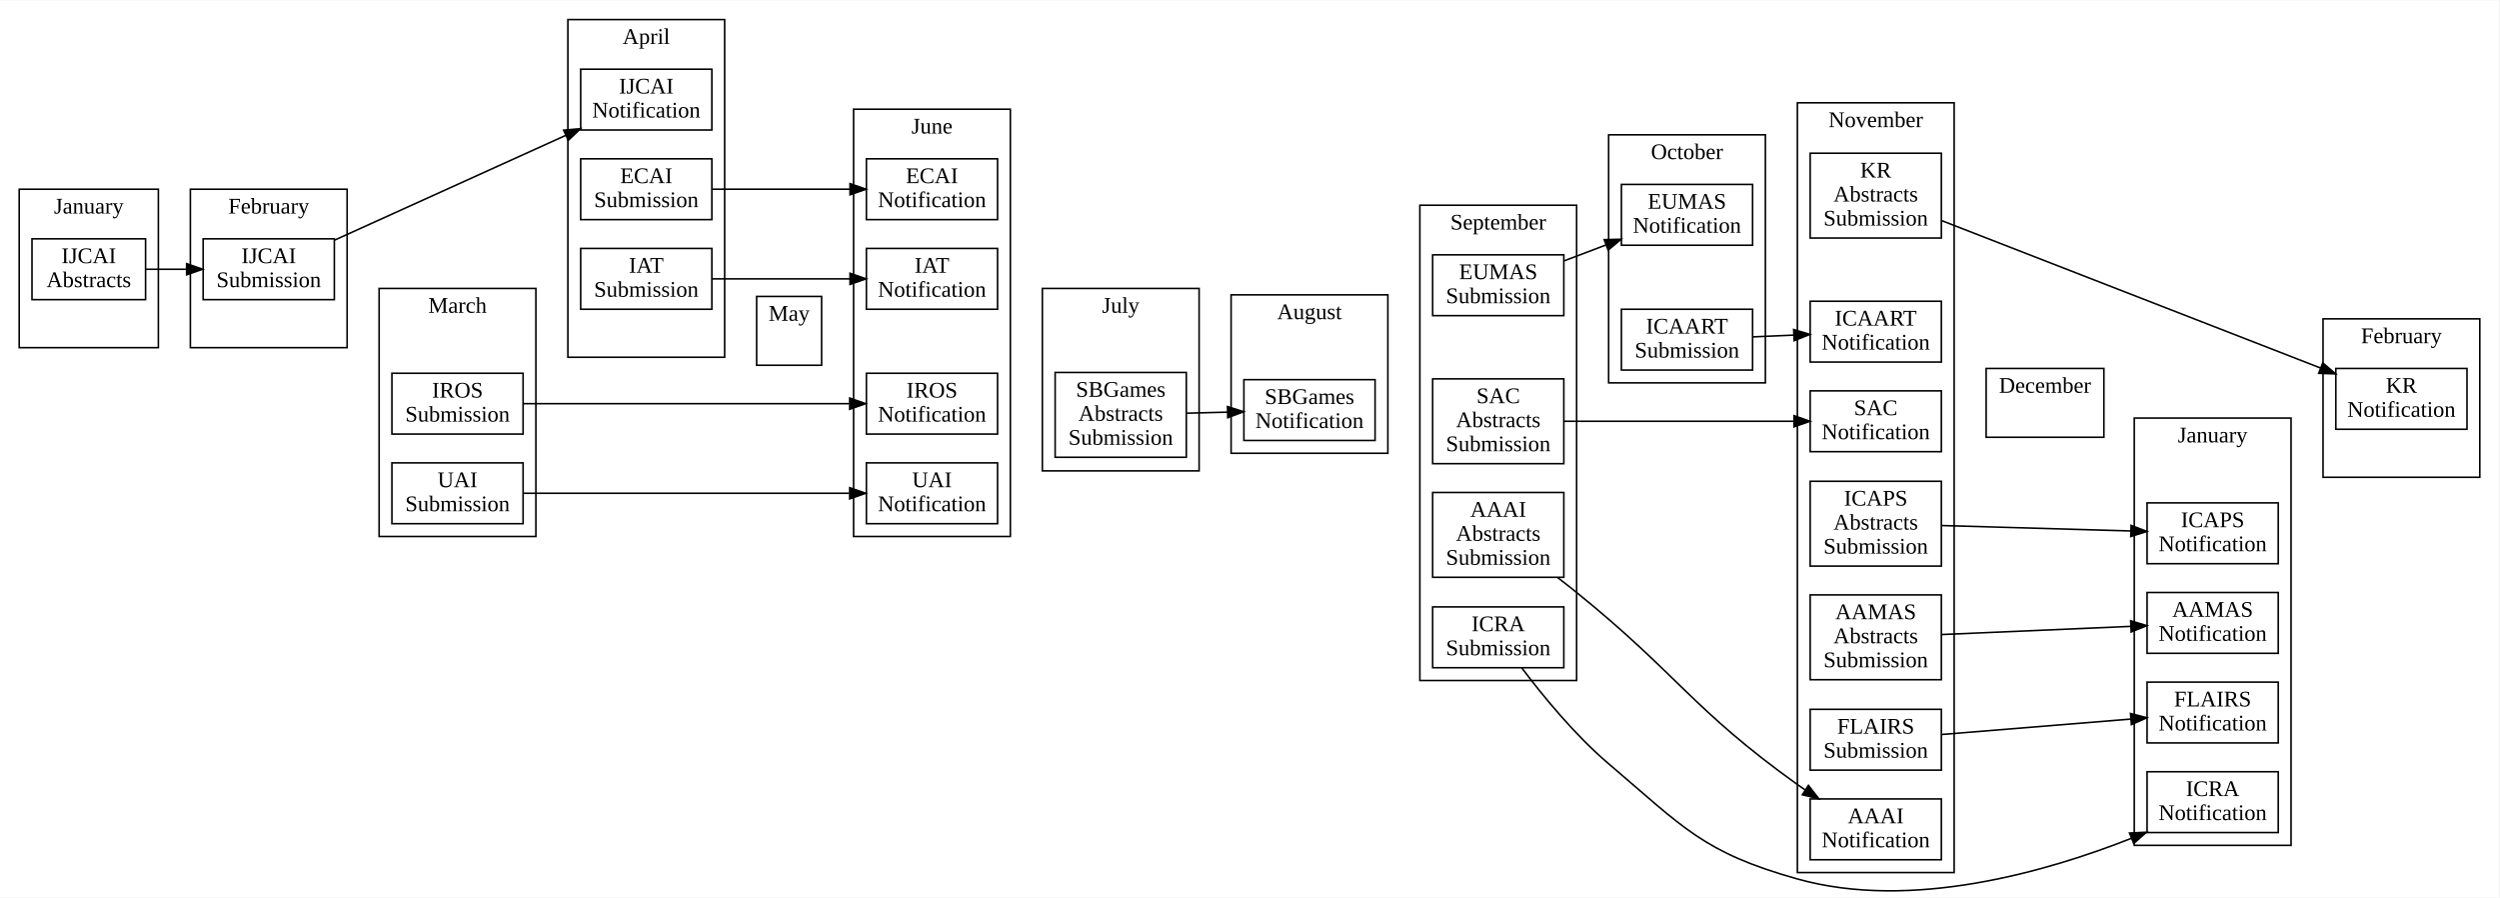
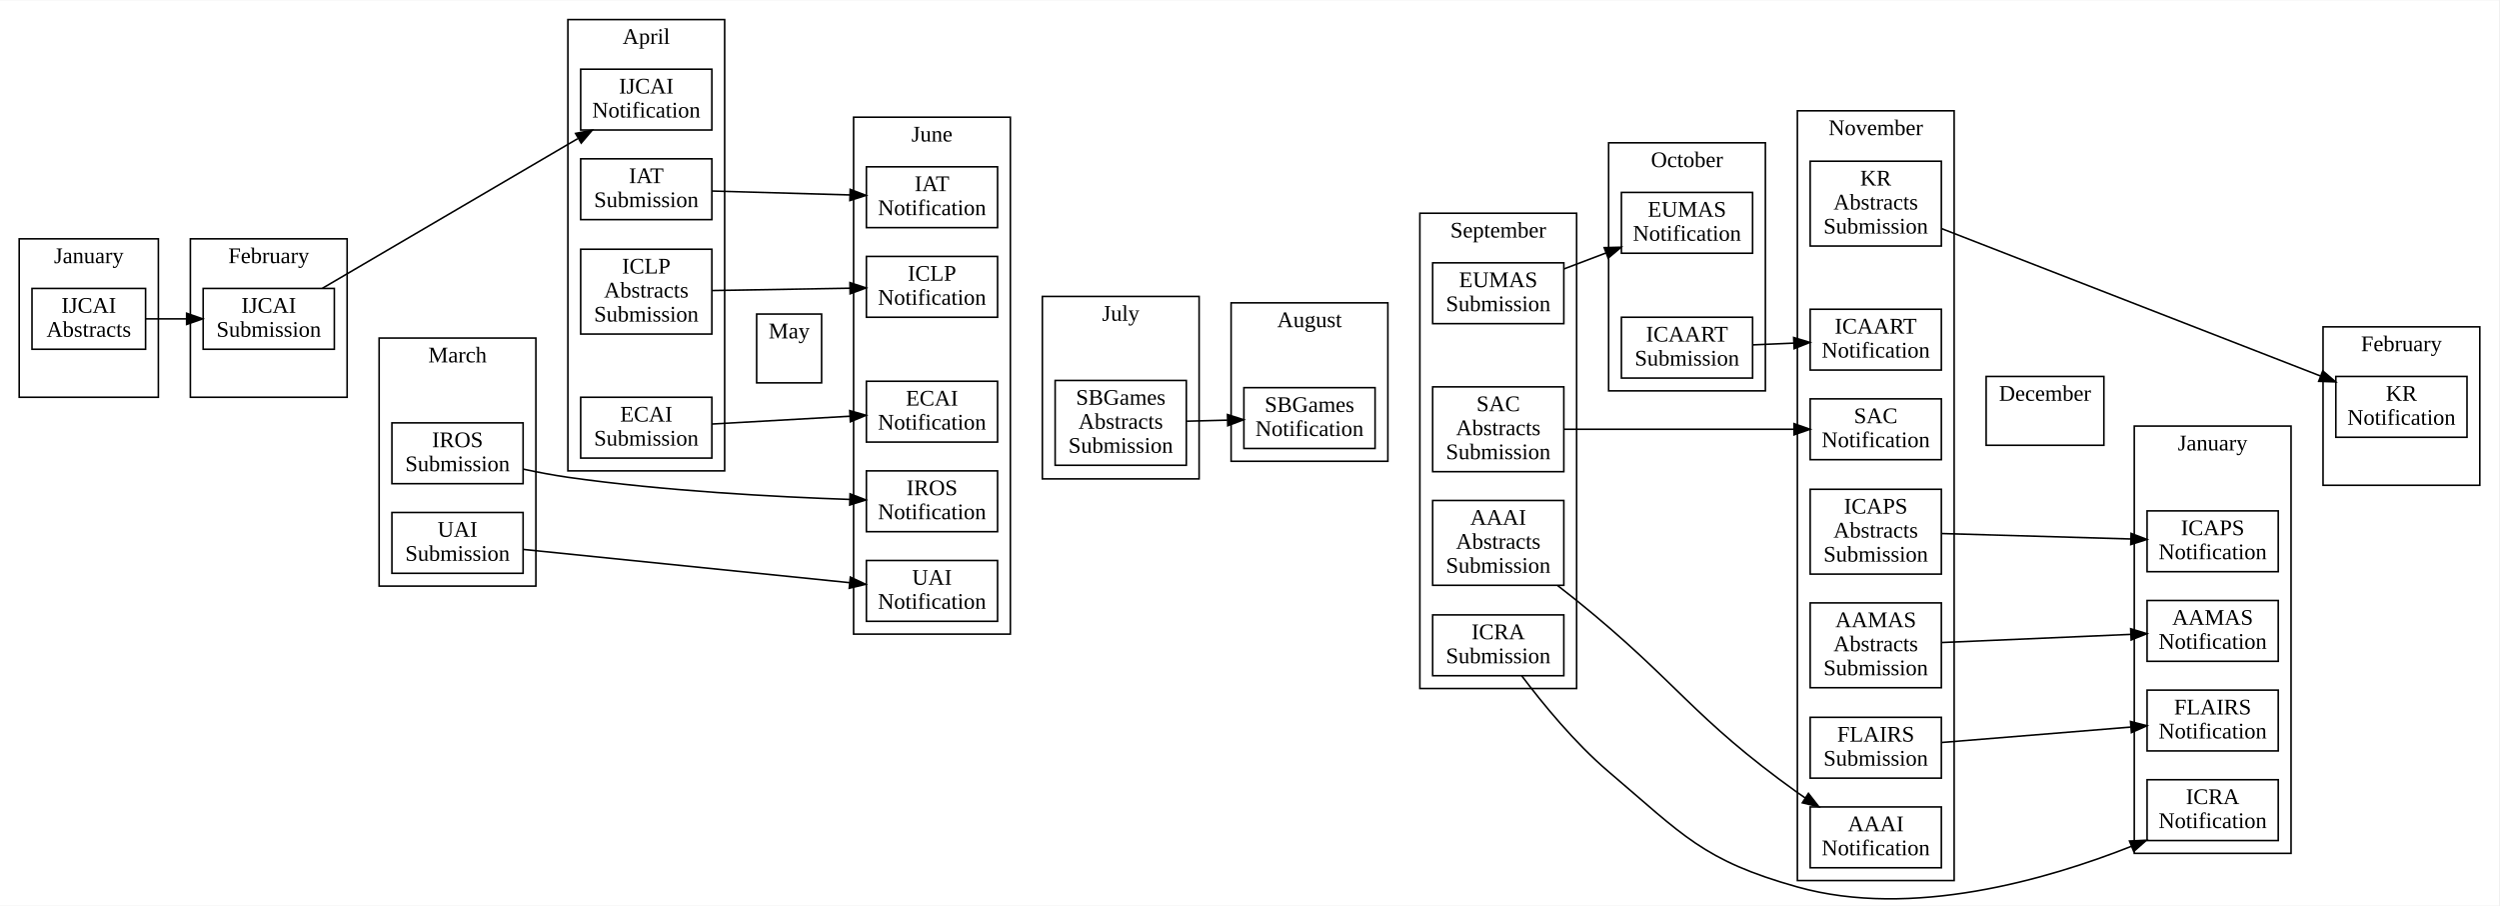
- <svg xmlns="http://www.w3.org/2000/svg" xmlns:xlink="http://www.w3.org/1999/xlink" width="1562pt" height="561pt" viewBox="0.00 0.00 1562.20 560.59">
-   <g id="graph0" class="graph" transform="scale(1 1) rotate(0) translate(4 556.593)">
-     <polygon fill="white" stroke="none" points="-4,4 -4,-556.593 1558.2,-556.593 1558.2,4 -4,4" />
+ <svg xmlns="http://www.w3.org/2000/svg" xmlns:xlink="http://www.w3.org/1999/xlink" width="1562pt" height="566pt" viewBox="0.00 0.00 1562.20 565.59">
+   <g id="graph0" class="graph" transform="scale(1 1) rotate(0) translate(4 561.593)">
+     <polygon fill="white" stroke="none" points="-4,4 -4,-561.593 1558.2,-561.593 1558.2,4 -4,4" />
    <g id="clust1" class="cluster">
-       <polygon fill="none" stroke="black" points="8,-339.593 8,-438.593 95,-438.593 95,-339.593 8,-339.593" />
-       <text text-anchor="middle" x="51.5" y="-423.393" font-family="Times New Roman,serif" font-size="14.00">January</text>
+       <polygon fill="none" stroke="black" points="8,-313.593 8,-412.593 95,-412.593 95,-313.593 8,-313.593" />
+       <text text-anchor="middle" x="51.5" y="-397.393" font-family="Times New Roman,serif" font-size="14.00">January</text>
    </g>
    <g id="clust2" class="cluster">
-       <polygon fill="none" stroke="black" points="115,-339.593 115,-438.593 213,-438.593 213,-339.593 115,-339.593" />
-       <text text-anchor="middle" x="164" y="-423.393" font-family="Times New Roman,serif" font-size="14.00">February</text>
+       <polygon fill="none" stroke="black" points="115,-313.593 115,-412.593 213,-412.593 213,-313.593 115,-313.593" />
+       <text text-anchor="middle" x="164" y="-397.393" font-family="Times New Roman,serif" font-size="14.00">February</text>
    </g>
    <g id="clust3" class="cluster">
-       <polygon fill="none" stroke="black" points="233,-221.593 233,-376.593 331,-376.593 331,-221.593 233,-221.593" />
-       <text text-anchor="middle" x="282" y="-361.393" font-family="Times New Roman,serif" font-size="14.00">March</text>
+       <polygon fill="none" stroke="black" points="233,-195.593 233,-350.593 331,-350.593 331,-195.593 233,-195.593" />
+       <text text-anchor="middle" x="282" y="-335.393" font-family="Times New Roman,serif" font-size="14.00">March</text>
    </g>
    <g id="clust4" class="cluster">
-       <polygon fill="none" stroke="black" points="351,-333.593 351,-544.593 449,-544.593 449,-333.593 351,-333.593" />
-       <text text-anchor="middle" x="400" y="-529.393" font-family="Times New Roman,serif" font-size="14.00">April</text>
+       <polygon fill="none" stroke="black" points="351,-267.593 351,-549.593 449,-549.593 449,-267.593 351,-267.593" />
+       <text text-anchor="middle" x="400" y="-534.393" font-family="Times New Roman,serif" font-size="14.00">April</text>
    </g>
    <g id="clust5" class="cluster">
-       <polygon fill="none" stroke="black" points="469,-328.593 469,-371.593 509.6,-371.593 509.6,-328.593 469,-328.593" />
-       <text text-anchor="middle" x="489.3" y="-356.393" font-family="Times New Roman,serif" font-size="14.00">May</text>
+       <polygon fill="none" stroke="black" points="469,-322.593 469,-365.593 509.6,-365.593 509.6,-322.593 469,-322.593" />
+       <text text-anchor="middle" x="489.3" y="-350.393" font-family="Times New Roman,serif" font-size="14.00">May</text>
    </g>
    <g id="clust6" class="cluster">
-       <polygon fill="none" stroke="black" points="529.6,-221.593 529.6,-488.593 627.6,-488.593 627.6,-221.593 529.6,-221.593" />
+       <polygon fill="none" stroke="black" points="529.6,-165.593 529.6,-488.593 627.6,-488.593 627.6,-165.593 529.6,-165.593" />
      <text text-anchor="middle" x="578.6" y="-473.393" font-family="Times New Roman,serif" font-size="14.00">June</text>
    </g>
    <g id="clust7" class="cluster">
      <polygon fill="none" stroke="black" points="647.6,-262.593 647.6,-376.593 745.6,-376.593 745.6,-262.593 647.6,-262.593" />
      <text text-anchor="middle" x="696.6" y="-361.393" font-family="Times New Roman,serif" font-size="14.00">July</text>
    </g>
    <g id="clust8" class="cluster">
      <polygon fill="none" stroke="black" points="765.6,-273.593 765.6,-372.593 863.6,-372.593 863.6,-273.593 765.6,-273.593" />
      <text text-anchor="middle" x="814.6" y="-357.393" font-family="Times New Roman,serif" font-size="14.00">August</text>
    </g>
    <g id="clust9" class="cluster">
      <polygon fill="none" stroke="black" points="883.6,-131.593 883.6,-428.593 981.6,-428.593 981.6,-131.593 883.6,-131.593" />
      <text text-anchor="middle" x="932.6" y="-413.393" font-family="Times New Roman,serif" font-size="14.00">September</text>
    </g>
    <g id="clust10" class="cluster">
      <polygon fill="none" stroke="black" points="1001.6,-317.593 1001.6,-472.593 1099.6,-472.593 1099.6,-317.593 1001.6,-317.593" />
      <text text-anchor="middle" x="1050.6" y="-457.393" font-family="Times New Roman,serif" font-size="14.00">October</text>
    </g>
    <g id="clust11" class="cluster">
      <polygon fill="none" stroke="black" points="1119.6,-11.593 1119.6,-492.593 1217.6,-492.593 1217.6,-11.593 1119.6,-11.593" />
      <text text-anchor="middle" x="1168.6" y="-477.393" font-family="Times New Roman,serif" font-size="14.00">November</text>
    </g>
    <g id="clust12" class="cluster">
      <polygon fill="none" stroke="black" points="1237.6,-283.593 1237.6,-326.593 1311.2,-326.593 1311.2,-283.593 1237.6,-283.593" />
      <text text-anchor="middle" x="1274.4" y="-311.393" font-family="Times New Roman,serif" font-size="14.00">December</text>
    </g>
    <g id="clust13" class="cluster">
      <polygon fill="none" stroke="black" points="1330.2,-28.593 1330.2,-295.593 1428.2,-295.593 1428.2,-28.593 1330.2,-28.593" />
      <text text-anchor="middle" x="1379.2" y="-280.393" font-family="Times New Roman,serif" font-size="14.00">January</text>
    </g>
    <g id="clust14" class="cluster">
      <polygon fill="none" stroke="black" points="1448.2,-258.593 1448.2,-357.593 1546.2,-357.593 1546.2,-258.593 1448.2,-258.593" />
      <text text-anchor="middle" x="1497.2" y="-342.393" font-family="Times New Roman,serif" font-size="14.00">February</text>
    </g>
    <g id="node2" class="node">
      <g id="a_node2">
        <a xlink:href="http://www.ijcai.org/" xlink:title="International Joint Conference on Artificial Intelligence" target="_blank">
-           <polygon fill="none" stroke="black" points="87,-407.593 16,-407.593 16,-369.593 87,-369.593 87,-407.593" />
-           <text text-anchor="middle" x="51.5" y="-392.393" font-family="Times New Roman,serif" font-size="14.00">IJCAI</text>
-           <text text-anchor="middle" x="51.5" y="-377.393" font-family="Times New Roman,serif" font-size="14.00">Abstracts</text>
+           <polygon fill="none" stroke="black" points="87,-381.593 16,-381.593 16,-343.593 87,-343.593 87,-381.593" />
+           <text text-anchor="middle" x="51.5" y="-366.393" font-family="Times New Roman,serif" font-size="14.00">IJCAI</text>
+           <text text-anchor="middle" x="51.5" y="-351.393" font-family="Times New Roman,serif" font-size="14.00">Abstracts</text>
        </a>
      </g>
    </g>
    <g id="node4" class="node">
      <g id="a_node4">
        <a xlink:href="http://www.ijcai.org/" xlink:title="International Joint Conference on Artificial Intelligence" target="_blank">
-           <polygon fill="none" stroke="black" points="205,-407.593 123,-407.593 123,-369.593 205,-369.593 205,-407.593" />
-           <text text-anchor="middle" x="164" y="-392.393" font-family="Times New Roman,serif" font-size="14.00">IJCAI</text>
-           <text text-anchor="middle" x="164" y="-377.393" font-family="Times New Roman,serif" font-size="14.00">Submission</text>
+           <polygon fill="none" stroke="black" points="205,-381.593 123,-381.593 123,-343.593 205,-343.593 205,-381.593" />
+           <text text-anchor="middle" x="164" y="-366.393" font-family="Times New Roman,serif" font-size="14.00">IJCAI</text>
+           <text text-anchor="middle" x="164" y="-351.393" font-family="Times New Roman,serif" font-size="14.00">Submission</text>
        </a>
      </g>
    </g>
    <g id="edge1" class="edge">
-       <path fill="none" stroke="black" d="M87.16,-388.593C95.257,-388.593 104.043,-388.593 112.668,-388.593" />
-       <polygon fill="black" stroke="black" points="112.669,-392.093 122.668,-388.593 112.668,-385.093 112.669,-392.093" />
+       <path fill="none" stroke="black" d="M87.16,-362.593C95.257,-362.593 104.043,-362.593 112.668,-362.593" />
+       <polygon fill="black" stroke="black" points="112.669,-366.093 122.668,-362.593 112.668,-359.093 112.669,-366.093" />
    </g>
    <g id="node9" class="node">
      <g id="a_node9">
        <a xlink:href="http://www.ijcai.org/" xlink:title="International Joint Conference on Artificial Intelligence" target="_blank">
-           <polygon fill="none" stroke="black" points="441,-513.593 359,-513.593 359,-475.593 441,-475.593 441,-513.593" />
-           <text text-anchor="middle" x="400" y="-498.393" font-family="Times New Roman,serif" font-size="14.00">IJCAI</text>
-           <text text-anchor="middle" x="400" y="-483.393" font-family="Times New Roman,serif" font-size="14.00">Notification</text>
+           <polygon fill="none" stroke="black" points="441,-518.593 359,-518.593 359,-480.593 441,-480.593 441,-518.593" />
+           <text text-anchor="middle" x="400" y="-503.393" font-family="Times New Roman,serif" font-size="14.00">IJCAI</text>
+           <text text-anchor="middle" x="400" y="-488.393" font-family="Times New Roman,serif" font-size="14.00">Notification</text>
        </a>
      </g>
    </g>
    <g id="edge2" class="edge">
-       <path fill="none" stroke="black" d="M205.226,-406.815C245.278,-424.959 306.821,-452.837 349.77,-472.293" />
-       <polygon fill="black" stroke="black" points="348.355,-475.494 358.908,-476.432 351.243,-469.117 348.355,-475.494" />
+       <path fill="none" stroke="black" d="M197.58,-381.712C234.705,-403.492 297.203,-440.139 351,-471.593 352.996,-472.76 355.039,-473.955 357.103,-475.16" />
+       <polygon fill="black" stroke="black" points="355.802,-478.454 366.203,-480.473 359.332,-472.409 355.802,-478.454" />
    </g>
    <g id="node6" class="node">
      <g id="a_node6">
        <a xlink:href="http://auai.org/uai2017/index.php" xlink:title="Conference on Uncertainty in Artificial Intelligence" target="_blank">
-           <polygon fill="none" stroke="black" points="323,-267.593 241,-267.593 241,-229.593 323,-229.593 323,-267.593" />
-           <text text-anchor="middle" x="282" y="-252.393" font-family="Times New Roman,serif" font-size="14.00">UAI</text>
-           <text text-anchor="middle" x="282" y="-237.393" font-family="Times New Roman,serif" font-size="14.00">Submission</text>
-         </a>
-       </g>
-     </g>
-     <g id="node16" class="node">
-       <g id="a_node16">
+           <polygon fill="none" stroke="black" points="323,-241.593 241,-241.593 241,-203.593 323,-203.593 323,-241.593" />
+           <text text-anchor="middle" x="282" y="-226.393" font-family="Times New Roman,serif" font-size="14.00">UAI</text>
+           <text text-anchor="middle" x="282" y="-211.393" font-family="Times New Roman,serif" font-size="14.00">Submission</text>
+         </a>
+       </g>
+     </g>
+     <g id="node17" class="node">
+       <g id="a_node17">
        <a xlink:href="http://auai.org/uai2017/index.php" xlink:title="Conference on Uncertainty in Artificial Intelligence" target="_blank">
-           <polygon fill="none" stroke="black" points="619.6,-267.593 537.6,-267.593 537.6,-229.593 619.6,-229.593 619.6,-267.593" />
-           <text text-anchor="middle" x="578.6" y="-252.393" font-family="Times New Roman,serif" font-size="14.00">UAI</text>
-           <text text-anchor="middle" x="578.6" y="-237.393" font-family="Times New Roman,serif" font-size="14.00">Notification</text>
+           <polygon fill="none" stroke="black" points="619.6,-211.593 537.6,-211.593 537.6,-173.593 619.6,-173.593 619.6,-211.593" />
+           <text text-anchor="middle" x="578.6" y="-196.393" font-family="Times New Roman,serif" font-size="14.00">UAI</text>
+           <text text-anchor="middle" x="578.6" y="-181.393" font-family="Times New Roman,serif" font-size="14.00">Notification</text>
        </a>
      </g>
    </g>
    <g id="edge3" class="edge">
-       <path fill="none" stroke="black" d="M323.038,-248.593C375.911,-248.593 469.055,-248.593 526.821,-248.593" />
-       <polygon fill="black" stroke="black" points="527.177,-252.093 537.177,-248.593 527.177,-245.093 527.177,-252.093" />
+       <path fill="none" stroke="black" d="M323.038,-218.516C376.021,-213.121 469.442,-203.607 527.18,-197.728" />
+       <polygon fill="black" stroke="black" points="527.583,-201.205 537.177,-196.71 526.874,-194.241 527.583,-201.205" />
    </g>
    <g id="node7" class="node">
      <g id="a_node7">
        <a xlink:href="http://www.iros.org/" xlink:title="International Conference on Intelligent Robots and Systems" target="_blank">
-           <polygon fill="none" stroke="black" points="323,-323.593 241,-323.593 241,-285.593 323,-285.593 323,-323.593" />
-           <text text-anchor="middle" x="282" y="-308.393" font-family="Times New Roman,serif" font-size="14.00">IROS</text>
-           <text text-anchor="middle" x="282" y="-293.393" font-family="Times New Roman,serif" font-size="14.00">Submission</text>
-         </a>
-       </g>
-     </g>
-     <g id="node17" class="node">
-       <g id="a_node17">
+           <polygon fill="none" stroke="black" points="323,-297.593 241,-297.593 241,-259.593 323,-259.593 323,-297.593" />
+           <text text-anchor="middle" x="282" y="-282.393" font-family="Times New Roman,serif" font-size="14.00">IROS</text>
+           <text text-anchor="middle" x="282" y="-267.393" font-family="Times New Roman,serif" font-size="14.00">Submission</text>
+         </a>
+       </g>
+     </g>
+     <g id="node18" class="node">
+       <g id="a_node18">
        <a xlink:href="http://www.iros.org/" xlink:title="International Conference on Intelligent Robots and Systems" target="_blank">
-           <polygon fill="none" stroke="black" points="619.6,-323.593 537.6,-323.593 537.6,-285.593 619.6,-285.593 619.6,-323.593" />
-           <text text-anchor="middle" x="578.6" y="-308.393" font-family="Times New Roman,serif" font-size="14.00">IROS</text>
-           <text text-anchor="middle" x="578.6" y="-293.393" font-family="Times New Roman,serif" font-size="14.00">Notification</text>
+           <polygon fill="none" stroke="black" points="619.6,-267.593 537.6,-267.593 537.6,-229.593 619.6,-229.593 619.6,-267.593" />
+           <text text-anchor="middle" x="578.6" y="-252.393" font-family="Times New Roman,serif" font-size="14.00">IROS</text>
+           <text text-anchor="middle" x="578.6" y="-237.393" font-family="Times New Roman,serif" font-size="14.00">Notification</text>
        </a>
      </g>
    </g>
    <g id="edge4" class="edge">
-       <path fill="none" stroke="black" d="M323.038,-304.593C375.911,-304.593 469.055,-304.593 526.821,-304.593" />
-       <polygon fill="black" stroke="black" points="527.177,-308.093 537.177,-304.593 527.177,-301.093 527.177,-308.093" />
+       <path fill="none" stroke="black" d="M323.088,-268.698C332.216,-266.739 341.904,-264.89 351,-263.593 411.237,-255.006 481.198,-251.321 527.268,-249.748" />
+       <polygon fill="black" stroke="black" points="527.413,-253.246 537.296,-249.427 527.189,-246.249 527.413,-253.246" />
    </g>
    <g id="node10" class="node">
      <g id="a_node10">
        <a xlink:href="http://www.ecai2016.org/" xlink:title="European Conference on Artificial Intelligence" target="_blank">
-           <polygon fill="none" stroke="black" points="441,-457.593 359,-457.593 359,-419.593 441,-419.593 441,-457.593" />
-           <text text-anchor="middle" x="400" y="-442.393" font-family="Times New Roman,serif" font-size="14.00">ECAI</text>
-           <text text-anchor="middle" x="400" y="-427.393" font-family="Times New Roman,serif" font-size="14.00">Submission</text>
-         </a>
-       </g>
-     </g>
-     <g id="node14" class="node">
-       <g id="a_node14">
+           <polygon fill="none" stroke="black" points="441,-313.593 359,-313.593 359,-275.593 441,-275.593 441,-313.593" />
+           <text text-anchor="middle" x="400" y="-298.393" font-family="Times New Roman,serif" font-size="14.00">ECAI</text>
+           <text text-anchor="middle" x="400" y="-283.393" font-family="Times New Roman,serif" font-size="14.00">Submission</text>
+         </a>
+       </g>
+     </g>
+     <g id="node15" class="node">
+       <g id="a_node15">
        <a xlink:href="http://www.ecai2016.org/" xlink:title="European Conference on Artificial Intelligence" target="_blank">
-           <polygon fill="none" stroke="black" points="619.6,-457.593 537.6,-457.593 537.6,-419.593 619.6,-419.593 619.6,-457.593" />
-           <text text-anchor="middle" x="578.6" y="-442.393" font-family="Times New Roman,serif" font-size="14.00">ECAI</text>
-           <text text-anchor="middle" x="578.6" y="-427.393" font-family="Times New Roman,serif" font-size="14.00">Notification</text>
+           <polygon fill="none" stroke="black" points="619.6,-323.593 537.6,-323.593 537.6,-285.593 619.6,-285.593 619.6,-323.593" />
+           <text text-anchor="middle" x="578.6" y="-308.393" font-family="Times New Roman,serif" font-size="14.00">ECAI</text>
+           <text text-anchor="middle" x="578.6" y="-293.393" font-family="Times New Roman,serif" font-size="14.00">Notification</text>
        </a>
      </g>
    </g>
    <g id="edge5" class="edge">
-       <path fill="none" stroke="black" d="M441.073,-438.593C466.611,-438.593 499.911,-438.593 527.231,-438.593" />
-       <polygon fill="black" stroke="black" points="527.38,-442.093 537.38,-438.593 527.38,-435.093 527.38,-442.093" />
+       <path fill="none" stroke="black" d="M441.073,-296.862C466.611,-298.309 499.911,-300.194 527.231,-301.741" />
+       <polygon fill="black" stroke="black" points="527.198,-305.245 537.38,-302.316 527.594,-298.256 527.198,-305.245" />
    </g>
    <g id="node11" class="node">
      <g id="a_node11">
        <a xlink:href="http://wibih.unomaha.edu/wi" xlink:title="International Conference on Intelligent Agent Technology" target="_blank">
-           <polygon fill="none" stroke="black" points="441,-401.593 359,-401.593 359,-363.593 441,-363.593 441,-401.593" />
-           <text text-anchor="middle" x="400" y="-386.393" font-family="Times New Roman,serif" font-size="14.00">IAT</text>
-           <text text-anchor="middle" x="400" y="-371.393" font-family="Times New Roman,serif" font-size="14.00">Submission</text>
-         </a>
-       </g>
-     </g>
-     <g id="node15" class="node">
-       <g id="a_node15">
+           <polygon fill="none" stroke="black" points="441,-462.593 359,-462.593 359,-424.593 441,-424.593 441,-462.593" />
+           <text text-anchor="middle" x="400" y="-447.393" font-family="Times New Roman,serif" font-size="14.00">IAT</text>
+           <text text-anchor="middle" x="400" y="-432.393" font-family="Times New Roman,serif" font-size="14.00">Submission</text>
+         </a>
+       </g>
+     </g>
+     <g id="node16" class="node">
+       <g id="a_node16">
        <a xlink:href="http://wibih.unomaha.edu/wi" xlink:title="International Conference on Intelligent Agent Technology" target="_blank">
-           <polygon fill="none" stroke="black" points="619.6,-401.593 537.6,-401.593 537.6,-363.593 619.6,-363.593 619.6,-401.593" />
-           <text text-anchor="middle" x="578.6" y="-386.393" font-family="Times New Roman,serif" font-size="14.00">IAT</text>
-           <text text-anchor="middle" x="578.6" y="-371.393" font-family="Times New Roman,serif" font-size="14.00">Notification</text>
+           <polygon fill="none" stroke="black" points="619.6,-457.593 537.6,-457.593 537.6,-419.593 619.6,-419.593 619.6,-457.593" />
+           <text text-anchor="middle" x="578.6" y="-442.393" font-family="Times New Roman,serif" font-size="14.00">IAT</text>
+           <text text-anchor="middle" x="578.6" y="-427.393" font-family="Times New Roman,serif" font-size="14.00">Notification</text>
        </a>
      </g>
    </g>
    <g id="edge6" class="edge">
-       <path fill="none" stroke="black" d="M441.073,-382.593C466.611,-382.593 499.911,-382.593 527.231,-382.593" />
-       <polygon fill="black" stroke="black" points="527.38,-386.093 537.38,-382.593 527.38,-379.093 527.38,-386.093" />
+       <path fill="none" stroke="black" d="M441.073,-442.459C466.611,-441.736 499.911,-440.793 527.231,-440.019" />
+       <polygon fill="black" stroke="black" points="527.483,-443.514 537.38,-439.732 527.285,-436.517 527.483,-443.514" />
+     </g>
+     <g id="node12" class="node">
+       <g id="a_node12">
+         <a xlink:href="http://software.imdea.org/Conferences/ICLP2016/" xlink:title="International Conference on Logic Programming" target="_blank">
+           <polygon fill="none" stroke="black" points="441,-406.093 359,-406.093 359,-353.093 441,-353.093 441,-406.093" />
+           <text text-anchor="middle" x="400" y="-390.893" font-family="Times New Roman,serif" font-size="14.00">ICLP</text>
+           <text text-anchor="middle" x="400" y="-375.893" font-family="Times New Roman,serif" font-size="14.00">Abstracts</text>
+           <text text-anchor="middle" x="400" y="-360.893" font-family="Times New Roman,serif" font-size="14.00">Submission</text>
+         </a>
+       </g>
    </g>
    <g id="node19" class="node">
      <g id="a_node19">
+         <a xlink:href="http://software.imdea.org/Conferences/ICLP2016/" xlink:title="International Conference on Logic Programming" target="_blank">
+           <polygon fill="none" stroke="black" points="619.6,-401.593 537.6,-401.593 537.6,-363.593 619.6,-363.593 619.6,-401.593" />
+           <text text-anchor="middle" x="578.6" y="-386.393" font-family="Times New Roman,serif" font-size="14.00">ICLP</text>
+           <text text-anchor="middle" x="578.6" y="-371.393" font-family="Times New Roman,serif" font-size="14.00">Notification</text>
+         </a>
+       </g>
+     </g>
+     <g id="edge7" class="edge">
+       <path fill="none" stroke="black" d="M441.073,-380.274C466.611,-380.708 499.911,-381.274 527.231,-381.738" />
+       <polygon fill="black" stroke="black" points="527.322,-385.24 537.38,-381.91 527.441,-378.241 527.322,-385.24" />
+     </g>
+     <g id="node21" class="node">
+       <g id="a_node21">
        <a xlink:href="http://sbgames.org/" xlink:title="Simposio Brasileiro de Games e Entretenimento Digital" target="_blank">
          <polygon fill="none" stroke="black" points="737.6,-324.093 655.6,-324.093 655.6,-271.093 737.6,-271.093 737.6,-324.093" />
          <text text-anchor="middle" x="696.6" y="-308.893" font-family="Times New Roman,serif" font-size="14.00">SBGames</text>
          <text text-anchor="middle" x="696.6" y="-293.893" font-family="Times New Roman,serif" font-size="14.00">Abstracts</text>
          <text text-anchor="middle" x="696.6" y="-278.893" font-family="Times New Roman,serif" font-size="14.00">Submission</text>
        </a>
      </g>
    </g>
-     <g id="node21" class="node">
-       <g id="a_node21">
+     <g id="node23" class="node">
+       <g id="a_node23">
        <a xlink:href="http://sbgames.org/" xlink:title="Simposio Brasileiro de Games e Entretenimento Digital" target="_blank">
          <polygon fill="none" stroke="black" points="855.6,-319.593 773.6,-319.593 773.6,-281.593 855.6,-281.593 855.6,-319.593" />
          <text text-anchor="middle" x="814.6" y="-304.393" font-family="Times New Roman,serif" font-size="14.00">SBGames</text>
          <text text-anchor="middle" x="814.6" y="-289.393" font-family="Times New Roman,serif" font-size="14.00">Notification</text>
        </a>
      </g>
    </g>
-     <g id="edge7" class="edge">
+     <g id="edge8" class="edge">
      <path fill="none" stroke="black" d="M737.846,-298.634C746.033,-298.846 754.744,-299.071 763.232,-299.291" />
      <polygon fill="black" stroke="black" points="763.338,-302.795 773.426,-299.554 763.519,-295.797 763.338,-302.795" />
    </g>
-     <g id="node23" class="node">
-       <g id="a_node23">
+     <g id="node25" class="node">
+       <g id="a_node25">
        <a xlink:href="http://www.icra2017.org/" xlink:title="International Conference on Robotics and Automation" target="_blank">
          <polygon fill="none" stroke="black" points="973.6,-177.593 891.6,-177.593 891.6,-139.593 973.6,-139.593 973.6,-177.593" />
          <text text-anchor="middle" x="932.6" y="-162.393" font-family="Times New Roman,serif" font-size="14.00">ICRA</text>
          <text text-anchor="middle" x="932.6" y="-147.393" font-family="Times New Roman,serif" font-size="14.00">Submission</text>
        </a>
      </g>
    </g>
-     <g id="node40" class="node">
-       <g id="a_node40">
+     <g id="node42" class="node">
+       <g id="a_node42">
        <a xlink:href="http://www.icra2017.org/" xlink:title="International Conference on Robotics and Automation" target="_blank">
          <polygon fill="none" stroke="black" points="1420.2,-74.593 1338.2,-74.593 1338.2,-36.593 1420.2,-36.593 1420.2,-74.593" />
          <text text-anchor="middle" x="1379.2" y="-59.393" font-family="Times New Roman,serif" font-size="14.00">ICRA</text>
          <text text-anchor="middle" x="1379.2" y="-44.393" font-family="Times New Roman,serif" font-size="14.00">Notification</text>
        </a>
      </g>
    </g>
-     <g id="edge8" class="edge">
+     <g id="edge9" class="edge">
      <path fill="none" stroke="black" d="M947.266,-139.554C960.064,-122.556 980.357,-97.631 1001.6,-79.593 1048.43,-39.828 1060.45,-24.213 1119.6,-7.593 1190.99,12.466 1275.87,-12.238 1328.39,-32.987" />
      <polygon fill="black" stroke="black" points="1327.23,-36.293 1337.81,-36.804 1329.86,-29.805 1327.23,-36.293" />
    </g>
-     <g id="node24" class="node">
-       <g id="a_node24">
+     <g id="node26" class="node">
+       <g id="a_node26">
        <a xlink:href="http://www.sigapp.org/sac/" xlink:title="Symposium On Applied Computing" target="_blank">
          <polygon fill="none" stroke="black" points="973.6,-320.093 891.6,-320.093 891.6,-267.093 973.6,-267.093 973.6,-320.093" />
          <text text-anchor="middle" x="932.6" y="-304.893" font-family="Times New Roman,serif" font-size="14.00">SAC</text>
          <text text-anchor="middle" x="932.6" y="-289.893" font-family="Times New Roman,serif" font-size="14.00">Abstracts</text>
          <text text-anchor="middle" x="932.6" y="-274.893" font-family="Times New Roman,serif" font-size="14.00">Submission</text>
        </a>
      </g>
    </g>
-     <g id="node32" class="node">
-       <g id="a_node32">
+     <g id="node34" class="node">
+       <g id="a_node34">
        <a xlink:href="http://www.sigapp.org/sac/" xlink:title="Symposium On Applied Computing" target="_blank">
          <polygon fill="none" stroke="black" points="1209.6,-312.593 1127.6,-312.593 1127.6,-274.593 1209.6,-274.593 1209.6,-312.593" />
          <text text-anchor="middle" x="1168.6" y="-297.393" font-family="Times New Roman,serif" font-size="14.00">SAC</text>
          <text text-anchor="middle" x="1168.6" y="-282.393" font-family="Times New Roman,serif" font-size="14.00">Notification</text>
        </a>
      </g>
    </g>
-     <g id="edge9" class="edge">
+     <g id="edge10" class="edge">
      <path fill="none" stroke="black" d="M973.826,-293.593C1013.54,-293.593 1074.39,-293.593 1117.29,-293.593" />
      <polygon fill="black" stroke="black" points="1117.51,-297.093 1127.51,-293.593 1117.51,-290.093 1117.51,-297.093" />
    </g>
-     <g id="node25" class="node">
-       <g id="a_node25">
+     <g id="node27" class="node">
+       <g id="a_node27">
        <a xlink:href="http://www.aaai.org/Conferences/conferences.php" xlink:title="Association for the Advancement of Artificial Intelligence" target="_blank">
          <polygon fill="none" stroke="black" points="973.6,-249.093 891.6,-249.093 891.6,-196.093 973.6,-196.093 973.6,-249.093" />
          <text text-anchor="middle" x="932.6" y="-233.893" font-family="Times New Roman,serif" font-size="14.00">AAAI</text>
          <text text-anchor="middle" x="932.6" y="-218.893" font-family="Times New Roman,serif" font-size="14.00">Abstracts</text>
          <text text-anchor="middle" x="932.6" y="-203.893" font-family="Times New Roman,serif" font-size="14.00">Submission</text>
        </a>
      </g>
    </g>
-     <g id="node31" class="node">
-       <g id="a_node31">
+     <g id="node33" class="node">
+       <g id="a_node33">
        <a xlink:href="http://www.aaai.org/Conferences/conferences.php" xlink:title="Association for the Advancement of Artificial Intelligence" target="_blank">
          <polygon fill="none" stroke="black" points="1209.6,-57.593 1127.6,-57.593 1127.6,-19.593 1209.6,-19.593 1209.6,-57.593" />
          <text text-anchor="middle" x="1168.6" y="-42.393" font-family="Times New Roman,serif" font-size="14.00">AAAI</text>
          <text text-anchor="middle" x="1168.6" y="-27.393" font-family="Times New Roman,serif" font-size="14.00">Notification</text>
        </a>
      </g>
    </g>
-     <g id="edge10" class="edge">
+     <g id="edge11" class="edge">
      <path fill="none" stroke="black" d="M969.726,-195.941C973.764,-192.831 977.792,-189.67 981.6,-186.593 1044.82,-135.51 1053.54,-113.945 1119.6,-66.593 1121.19,-65.455 1122.82,-64.322 1124.49,-63.2" />
      <polygon fill="black" stroke="black" points="1126.5,-66.069 1133.02,-57.712 1122.71,-60.184 1126.5,-66.069" />
    </g>
-     <g id="node26" class="node">
-       <g id="a_node26">
+     <g id="node28" class="node">
+       <g id="a_node28">
        <a xlink:href="http://eumas-at2016.webs.upv.es/EUMAS2016.html" xlink:title="European Conference on Multi-Agent Systems" target="_blank">
          <polygon fill="none" stroke="black" points="973.6,-397.593 891.6,-397.593 891.6,-359.593 973.6,-359.593 973.6,-397.593" />
          <text text-anchor="middle" x="932.6" y="-382.393" font-family="Times New Roman,serif" font-size="14.00">EUMAS</text>
          <text text-anchor="middle" x="932.6" y="-367.393" font-family="Times New Roman,serif" font-size="14.00">Submission</text>
        </a>
      </g>
    </g>
-     <g id="node28" class="node">
-       <g id="a_node28">
+     <g id="node30" class="node">
+       <g id="a_node30">
        <a xlink:href="http://eumas-at2016.webs.upv.es/EUMAS2016.html" xlink:title="European Conference on Multi-Agent Systems" target="_blank">
          <polygon fill="none" stroke="black" points="1091.6,-441.593 1009.6,-441.593 1009.6,-403.593 1091.6,-403.593 1091.6,-441.593" />
          <text text-anchor="middle" x="1050.6" y="-426.393" font-family="Times New Roman,serif" font-size="14.00">EUMAS</text>
          <text text-anchor="middle" x="1050.6" y="-411.393" font-family="Times New Roman,serif" font-size="14.00">Notification</text>
        </a>
      </g>
    </g>
-     <g id="edge11" class="edge">
+     <g id="edge12" class="edge">
      <path fill="none" stroke="black" d="M973.846,-393.859C982.303,-397.067 991.318,-400.487 1000.07,-403.806" />
      <polygon fill="black" stroke="black" points="998.834,-407.081 1009.43,-407.355 1001.32,-400.536 998.834,-407.081" />
    </g>
-     <g id="node29" class="node">
-       <g id="a_node29">
+     <g id="node31" class="node">
+       <g id="a_node31">
        <a xlink:href="http://www.icaart.org/" xlink:title="International Conference on Agents and Artificial Intelligence" target="_blank">
          <polygon fill="none" stroke="black" points="1091.6,-363.593 1009.6,-363.593 1009.6,-325.593 1091.6,-325.593 1091.6,-363.593" />
          <text text-anchor="middle" x="1050.6" y="-348.393" font-family="Times New Roman,serif" font-size="14.00">ICAART</text>
          <text text-anchor="middle" x="1050.6" y="-333.393" font-family="Times New Roman,serif" font-size="14.00">Submission</text>
        </a>
      </g>
    </g>
-     <g id="node37" class="node">
-       <g id="a_node37">
+     <g id="node39" class="node">
+       <g id="a_node39">
        <a xlink:href="http://www.icaart.org/" xlink:title="International Conference on Agents and Artificial Intelligence" target="_blank">
          <polygon fill="none" stroke="black" points="1209.6,-368.593 1127.6,-368.593 1127.6,-330.593 1209.6,-330.593 1209.6,-368.593" />
          <text text-anchor="middle" x="1168.6" y="-353.393" font-family="Times New Roman,serif" font-size="14.00">ICAART</text>
          <text text-anchor="middle" x="1168.6" y="-338.393" font-family="Times New Roman,serif" font-size="14.00">Notification</text>
        </a>
      </g>
    </g>
-     <g id="edge12" class="edge">
+     <g id="edge13" class="edge">
      <path fill="none" stroke="black" d="M1091.85,-346.328C1100.03,-346.681 1108.74,-347.056 1117.23,-347.422" />
      <polygon fill="black" stroke="black" points="1117.28,-350.928 1127.43,-347.862 1117.59,-343.934 1117.28,-350.928" />
    </g>
-     <g id="node33" class="node">
-       <g id="a_node33">
+     <g id="node35" class="node">
+       <g id="a_node35">
        <a xlink:href="http://www.icaps-conference.org/" xlink:title="International Conference on Automated Planning and Scheduling" target="_blank">
          <polygon fill="none" stroke="black" points="1209.6,-256.093 1127.6,-256.093 1127.6,-203.093 1209.6,-203.093 1209.6,-256.093" />
          <text text-anchor="middle" x="1168.6" y="-240.893" font-family="Times New Roman,serif" font-size="14.00">ICAPS</text>
          <text text-anchor="middle" x="1168.6" y="-225.893" font-family="Times New Roman,serif" font-size="14.00">Abstracts</text>
          <text text-anchor="middle" x="1168.6" y="-210.893" font-family="Times New Roman,serif" font-size="14.00">Submission</text>
        </a>
      </g>
    </g>
-     <g id="node41" class="node">
-       <g id="a_node41">
+     <g id="node43" class="node">
+       <g id="a_node43">
        <a xlink:href="http://www.icaps-conference.org/" xlink:title="International Conference on Automated Planning and Scheduling" target="_blank">
          <polygon fill="none" stroke="black" points="1420.2,-242.593 1338.2,-242.593 1338.2,-204.593 1420.2,-204.593 1420.2,-242.593" />
          <text text-anchor="middle" x="1379.2" y="-227.393" font-family="Times New Roman,serif" font-size="14.00">ICAPS</text>
          <text text-anchor="middle" x="1379.2" y="-212.393" font-family="Times New Roman,serif" font-size="14.00">Notification</text>
        </a>
      </g>
    </g>
-     <g id="edge13" class="edge">
+     <g id="edge14" class="edge">
      <path fill="none" stroke="black" d="M1209.82,-228.436C1243.44,-227.469 1291.56,-226.085 1327.76,-225.044" />
      <polygon fill="black" stroke="black" points="1328.21,-228.533 1338.1,-224.747 1328.01,-221.536 1328.21,-228.533" />
    </g>
-     <g id="node34" class="node">
-       <g id="a_node34">
+     <g id="node36" class="node">
+       <g id="a_node36">
        <a xlink:href="http://www.ifaamas.org/" xlink:title="International Conference on Autonomous Agents and Multiagent Systems" target="_blank">
          <polygon fill="none" stroke="black" points="1209.6,-185.093 1127.6,-185.093 1127.6,-132.093 1209.6,-132.093 1209.6,-185.093" />
          <text text-anchor="middle" x="1168.6" y="-169.893" font-family="Times New Roman,serif" font-size="14.00">AAMAS</text>
          <text text-anchor="middle" x="1168.6" y="-154.893" font-family="Times New Roman,serif" font-size="14.00">Abstracts</text>
          <text text-anchor="middle" x="1168.6" y="-139.893" font-family="Times New Roman,serif" font-size="14.00">Submission</text>
        </a>
      </g>
    </g>
-     <g id="node42" class="node">
-       <g id="a_node42">
+     <g id="node44" class="node">
+       <g id="a_node44">
        <a xlink:href="http://www.ifaamas.org/" xlink:title="International Conference on Autonomous Agents and Multiagent Systems" target="_blank">
          <polygon fill="none" stroke="black" points="1420.2,-186.593 1338.2,-186.593 1338.2,-148.593 1420.2,-148.593 1420.2,-186.593" />
          <text text-anchor="middle" x="1379.2" y="-171.393" font-family="Times New Roman,serif" font-size="14.00">AAMAS</text>
          <text text-anchor="middle" x="1379.2" y="-156.393" font-family="Times New Roman,serif" font-size="14.00">Notification</text>
        </a>
      </g>
    </g>
-     <g id="edge14" class="edge">
+     <g id="edge15" class="edge">
      <path fill="none" stroke="black" d="M1209.82,-160.329C1243.44,-161.779 1291.56,-163.855 1327.76,-165.417" />
      <polygon fill="black" stroke="black" points="1327.96,-168.929 1338.1,-165.863 1328.26,-161.935 1327.96,-168.929" />
    </g>
-     <g id="node35" class="node">
-       <g id="a_node35">
+     <g id="node37" class="node">
+       <g id="a_node37">
        <a xlink:href="http://www.kr.org/" xlink:title="International Conference on Principles of Knowledge Representation and Reasoning" target="_blank">
          <polygon fill="none" stroke="black" points="1209.6,-461.093 1127.6,-461.093 1127.6,-408.093 1209.6,-408.093 1209.6,-461.093" />
          <text text-anchor="middle" x="1168.6" y="-445.893" font-family="Times New Roman,serif" font-size="14.00">KR</text>
          <text text-anchor="middle" x="1168.6" y="-430.893" font-family="Times New Roman,serif" font-size="14.00">Abstracts</text>
          <text text-anchor="middle" x="1168.6" y="-415.893" font-family="Times New Roman,serif" font-size="14.00">Submission</text>
        </a>
      </g>
    </g>
-     <g id="node45" class="node">
-       <g id="a_node45">
+     <g id="node47" class="node">
+       <g id="a_node47">
        <a xlink:href="http://www.kr.org/" xlink:title="International Conference on Principles of Knowledge Representation and Reasoning" target="_blank">
          <polygon fill="none" stroke="black" points="1538.2,-326.593 1456.2,-326.593 1456.2,-288.593 1538.2,-288.593 1538.2,-326.593" />
          <text text-anchor="middle" x="1497.2" y="-311.393" font-family="Times New Roman,serif" font-size="14.00">KR</text>
          <text text-anchor="middle" x="1497.2" y="-296.393" font-family="Times New Roman,serif" font-size="14.00">Notification</text>
        </a>
      </g>
    </g>
-     <g id="edge15" class="edge">
+     <g id="edge16" class="edge">
      <path fill="none" stroke="black" d="M1209.65,-419.021C1269.35,-395.805 1381.6,-352.154 1446.48,-326.928" />
      <polygon fill="black" stroke="black" points="1448.03,-330.08 1456.08,-323.194 1445.49,-323.556 1448.03,-330.08" />
    </g>
-     <g id="node36" class="node">
-       <g id="a_node36">
+     <g id="node38" class="node">
+       <g id="a_node38">
        <a xlink:href="http://www.flairs.com/" xlink:title="Florida Artificial Intelligence Research Society" target="_blank">
          <polygon fill="none" stroke="black" points="1209.6,-113.593 1127.6,-113.593 1127.6,-75.593 1209.6,-75.593 1209.6,-113.593" />
          <text text-anchor="middle" x="1168.6" y="-98.393" font-family="Times New Roman,serif" font-size="14.00">FLAIRS</text>
          <text text-anchor="middle" x="1168.6" y="-83.393" font-family="Times New Roman,serif" font-size="14.00">Submission</text>
        </a>
      </g>
    </g>
-     <g id="node43" class="node">
-       <g id="a_node43">
+     <g id="node45" class="node">
+       <g id="a_node45">
        <a xlink:href="http://www.flairs.com/" xlink:title="Florida Artificial Intelligence Research Society" target="_blank">
          <polygon fill="none" stroke="black" points="1420.2,-130.593 1338.2,-130.593 1338.2,-92.593 1420.2,-92.593 1420.2,-130.593" />
          <text text-anchor="middle" x="1379.2" y="-115.393" font-family="Times New Roman,serif" font-size="14.00">FLAIRS</text>
          <text text-anchor="middle" x="1379.2" y="-100.393" font-family="Times New Roman,serif" font-size="14.00">Notification</text>
        </a>
      </g>
    </g>
-     <g id="edge16" class="edge">
+     <g id="edge17" class="edge">
      <path fill="none" stroke="black" d="M1209.82,-97.871C1243.44,-100.611 1291.56,-104.533 1327.76,-107.483" />
      <polygon fill="black" stroke="black" points="1327.85,-111.002 1338.1,-108.326 1328.42,-104.025 1327.85,-111.002" />
    </g>
  </g>
</svg>
